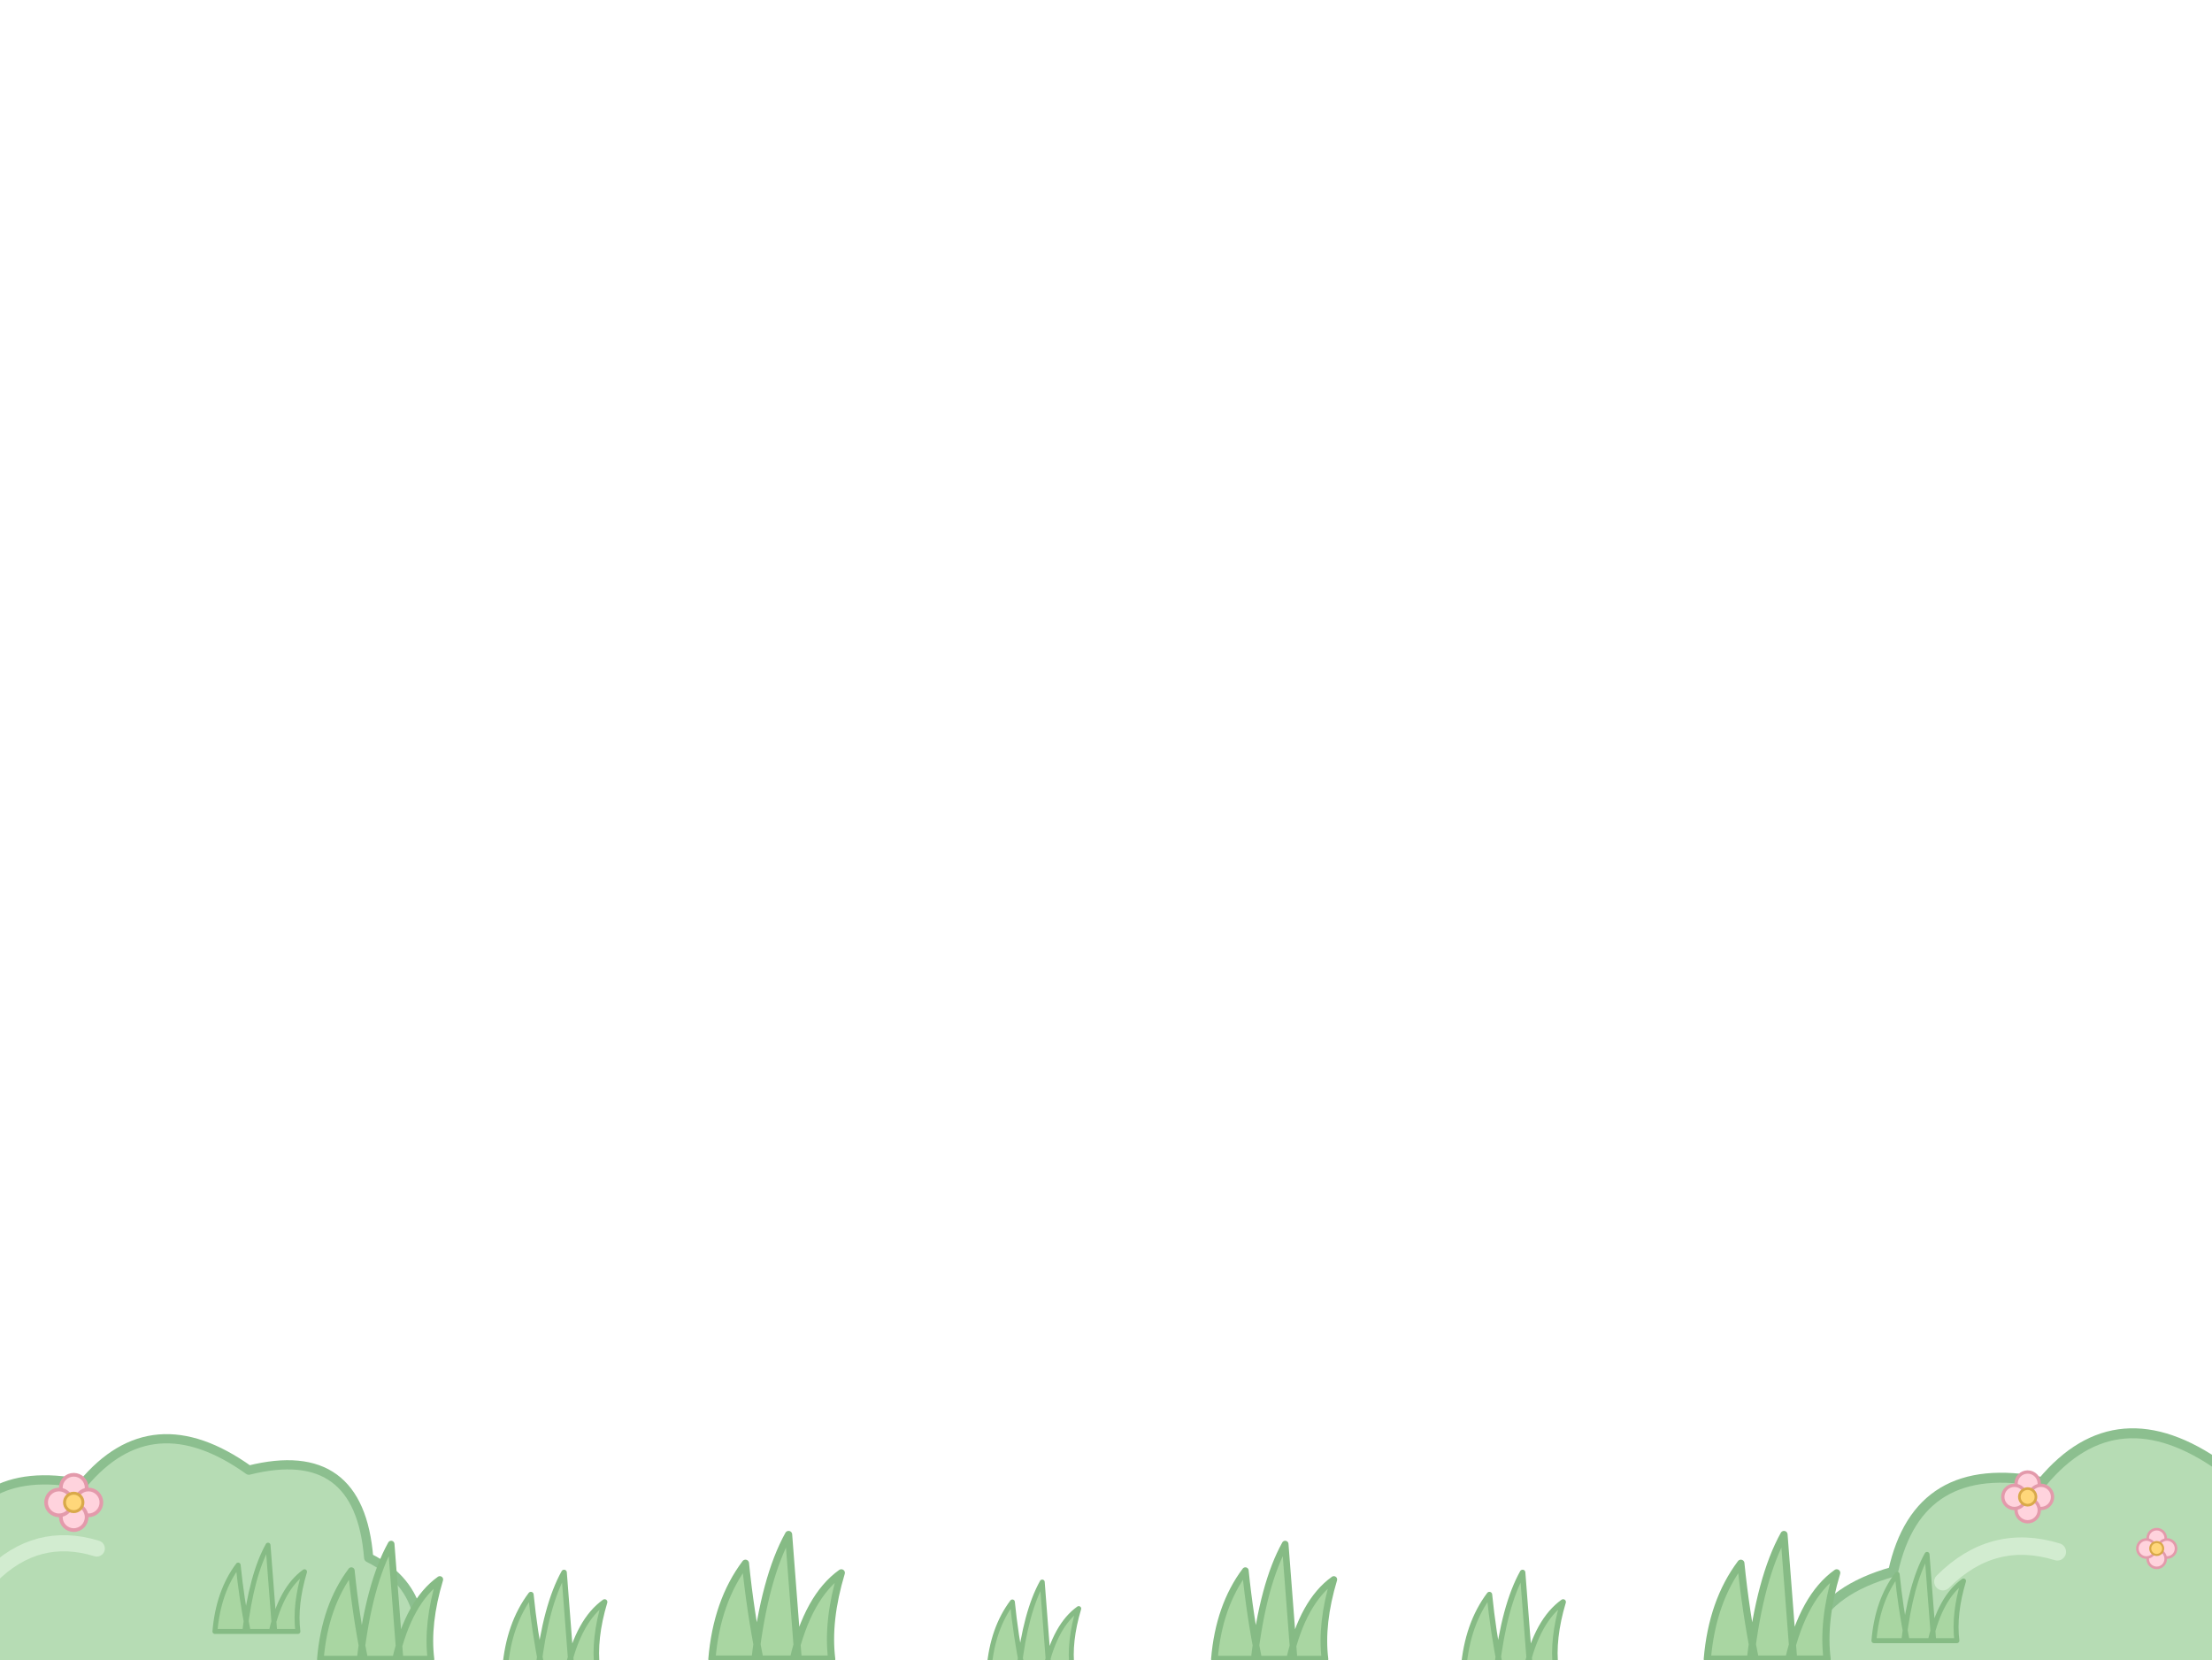
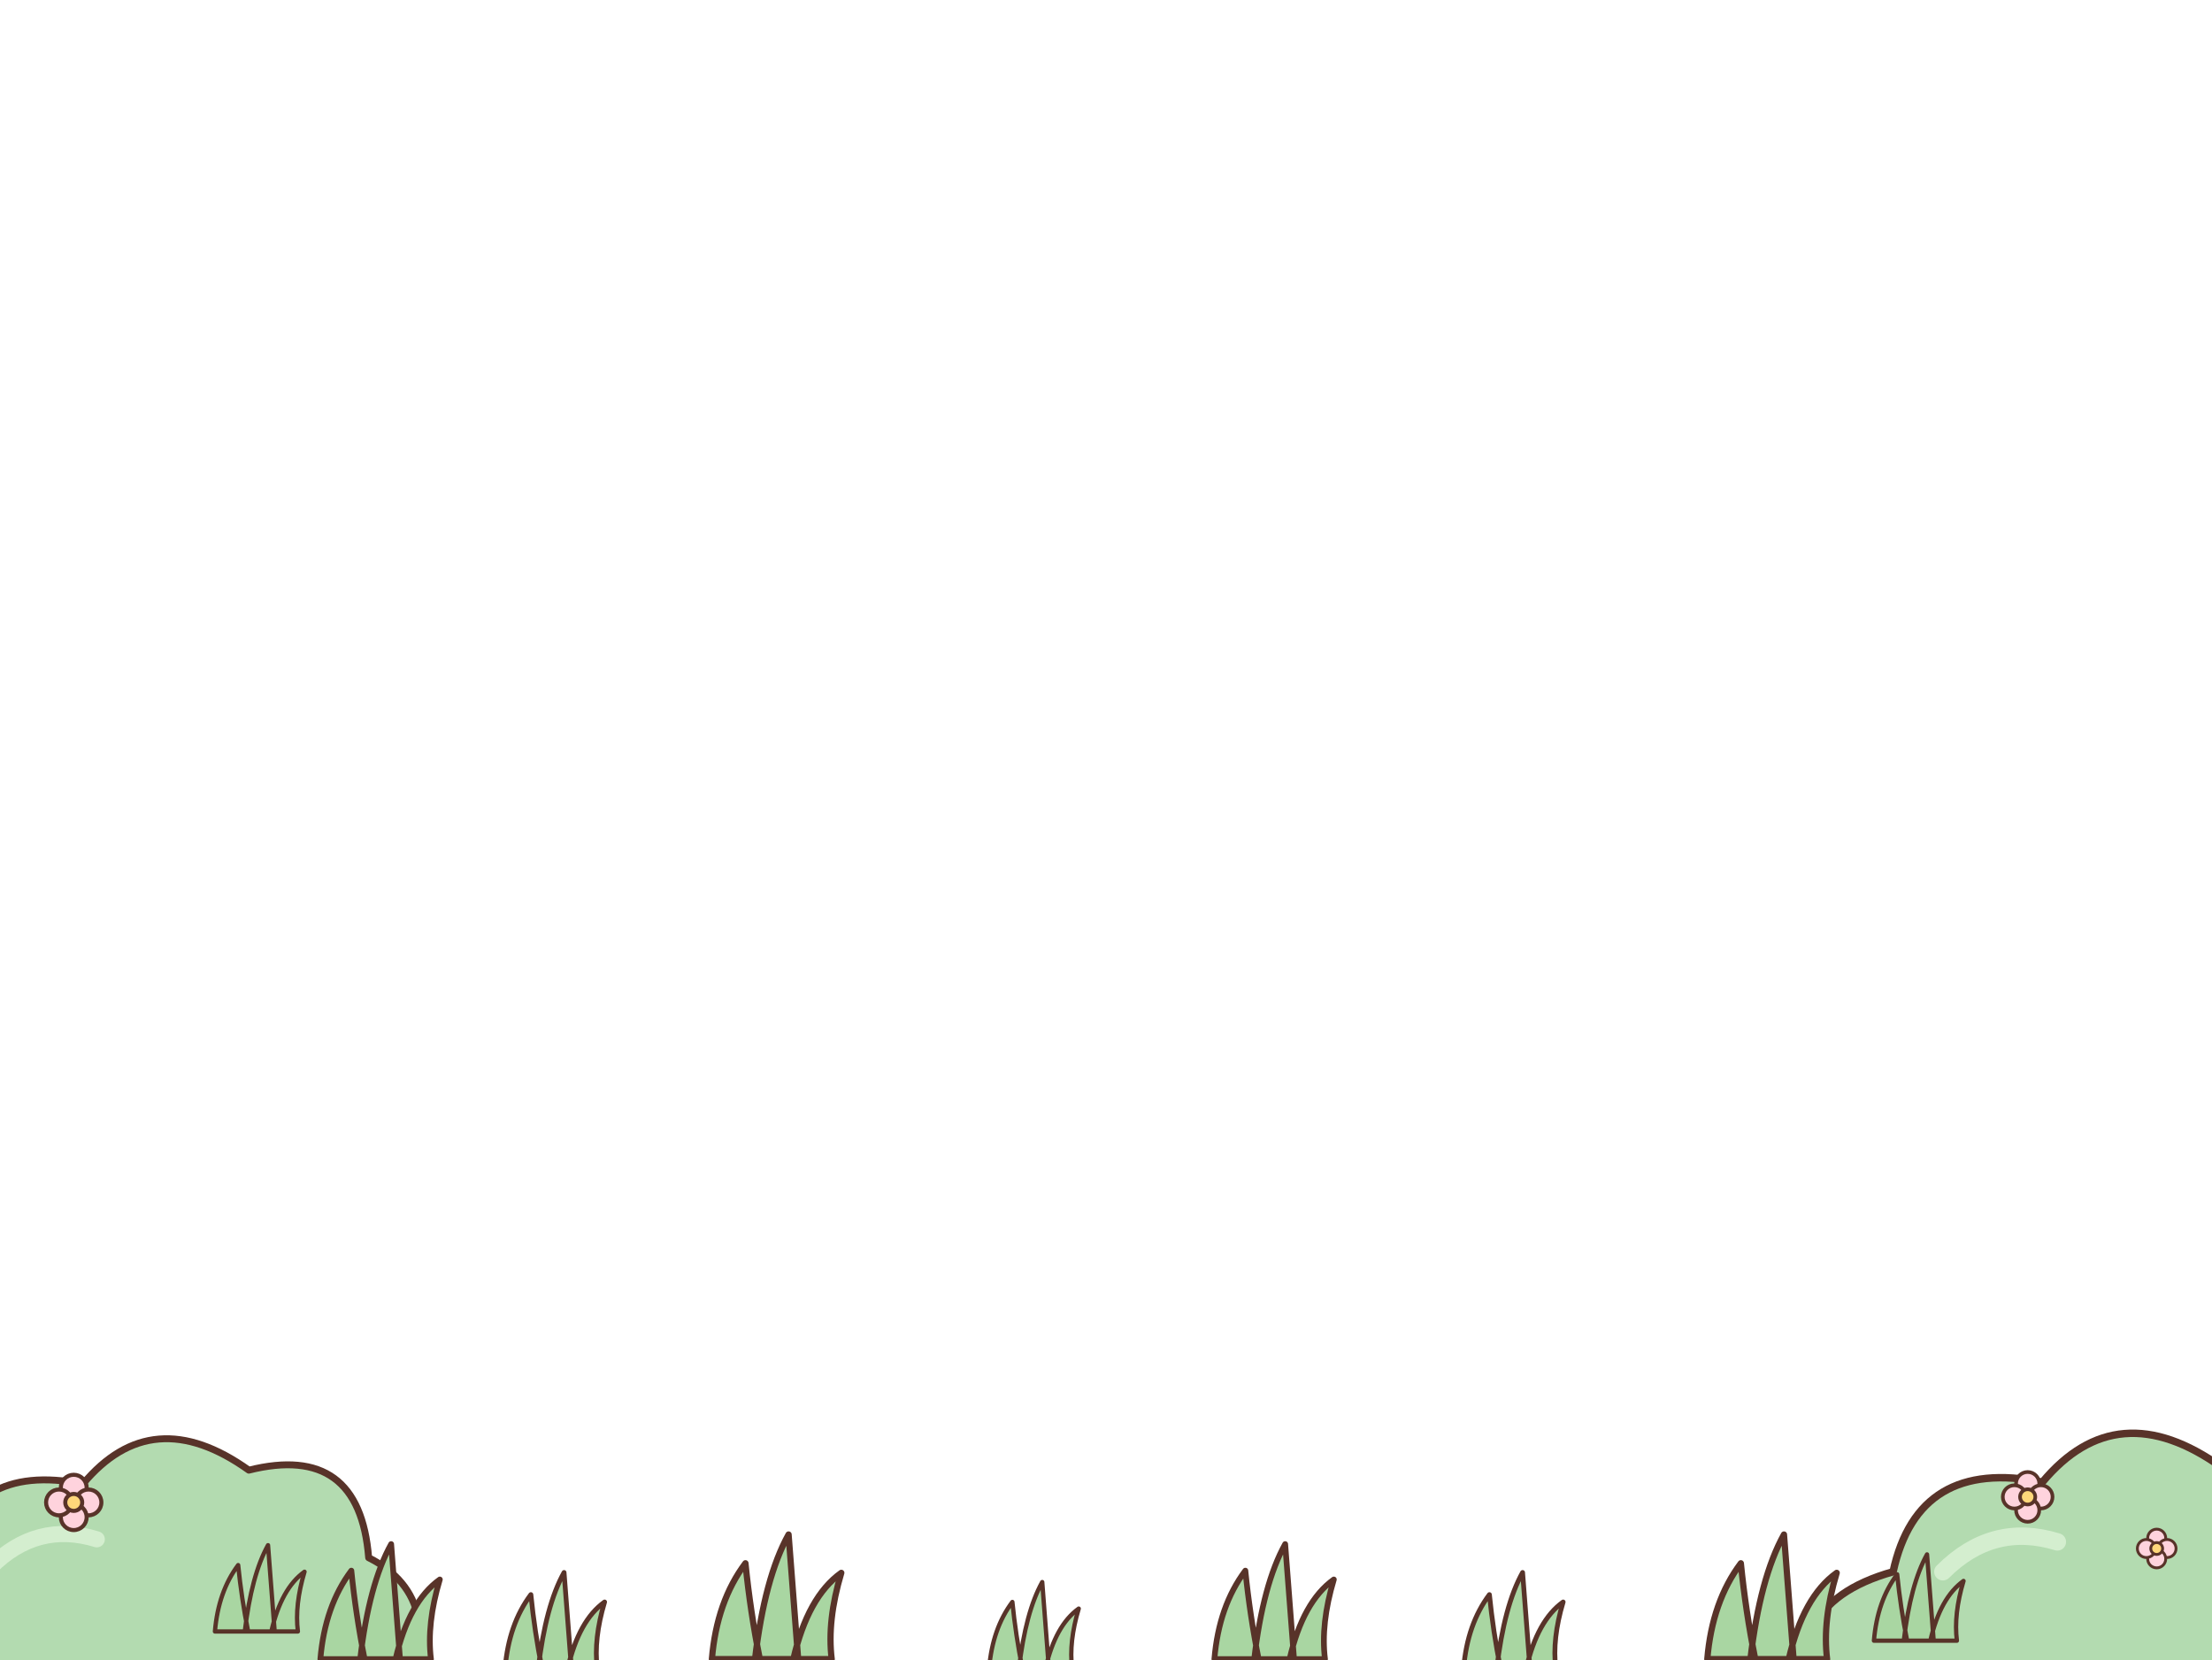
<svg xmlns="http://www.w3.org/2000/svg" viewBox="0 0 1200 900">
  <defs>
-     <g id="bush">
-       <path d="M-110 40 Q-130 -10 -80 -24 Q-70 -70 -20 -60 Q10 -96 52 -66 Q100 -78 104 -28 Q140 -10 118 40 Z" fill="#b6dcb4" stroke="#8cbf8f" stroke-width="4" stroke-linejoin="round" />
-       <path d="M-60 -20 Q-40 -40 -14 -32" fill="none" stroke="#d2ecd0" stroke-width="7" stroke-linecap="round" />
+     <g id="bush" stroke="#583329" stroke-linejoin="round" stroke-linecap="round">
+       <path d="M-110 40 Q-130 -10 -80 -24 Q-70 -70 -20 -60 Q10 -96 52 -66 Q100 -78 104 -28 Q140 -10 118 40 Z" fill="#b3dbb0" stroke-width="3" />
+       <path d="M-60 -24 Q-40 -44 -14 -36" fill="none" stroke="#d4eecf" stroke-width="7" />
    </g>
    <g id="tuft">
-       <path d="M-26 0 Q-24 -24 -12 -40 Q-10 -20 -6 0 Z M-8 0 Q-4 -34 6 -52 Q8 -26 10 0 Z M8 0 Q14 -26 28 -36 Q22 -16 24 0 Z" fill="#a9d6a2" stroke="#86bb85" stroke-width="3" stroke-linejoin="round" />
+       <path d="M-26 0 Q-24 -24 -12 -40 Q-10 -20 -6 0 Z M-8 0 Q-4 -34 6 -52 Q8 -26 10 0 Z M8 0 Q14 -26 28 -36 Q22 -16 24 0 Z" fill="#a9d6a2" stroke="#583329" stroke-width="2.6" stroke-linejoin="round" />
    </g>
-     <g id="flower">
-       <g fill="#ffd3dd" stroke="#e39aab" stroke-width="2">
+     <g id="flower" stroke="#583329" stroke-width="2.2" stroke-linejoin="round">
+       <g fill="#ffd3dd">
        <circle cx="0" cy="-8" r="7" />
        <circle cx="8" cy="0" r="7" />
        <circle cx="0" cy="8" r="7" />
        <circle cx="-8" cy="0" r="7" />
      </g>
-       <circle r="5" fill="#ffd77a" stroke="#d9a94a" stroke-width="1.6" />
+       <circle r="4.6" fill="#ffd77a" />
    </g>
  </defs>
  <use href="#bush" transform="translate(70 880) scale(1.25)" />
  <use href="#bush" transform="translate(1135 885) scale(1.35)" />
  <use href="#flower" transform="translate(40 815)" />
  <use href="#flower" transform="translate(1100 812) scale(.9)" />
  <use href="#flower" transform="translate(1170 840) scale(.7)" />
  <g>
    <use href="#tuft" transform="translate(205 900) scale(1.2)" />
    <use href="#tuft" transform="translate(300 905)" />
    <use href="#tuft" transform="translate(420 900) scale(1.3)" />
    <use href="#tuft" transform="translate(560 905) scale(.9)" />
    <use href="#tuft" transform="translate(690 900) scale(1.2)" />
    <use href="#tuft" transform="translate(820 905)" />
    <use href="#tuft" transform="translate(960 900) scale(1.3)" />
    <use href="#tuft" transform="translate(140 885) scale(.9)" />
    <use href="#tuft" transform="translate(1040 890) scale(.9)" />
  </g>
</svg>
